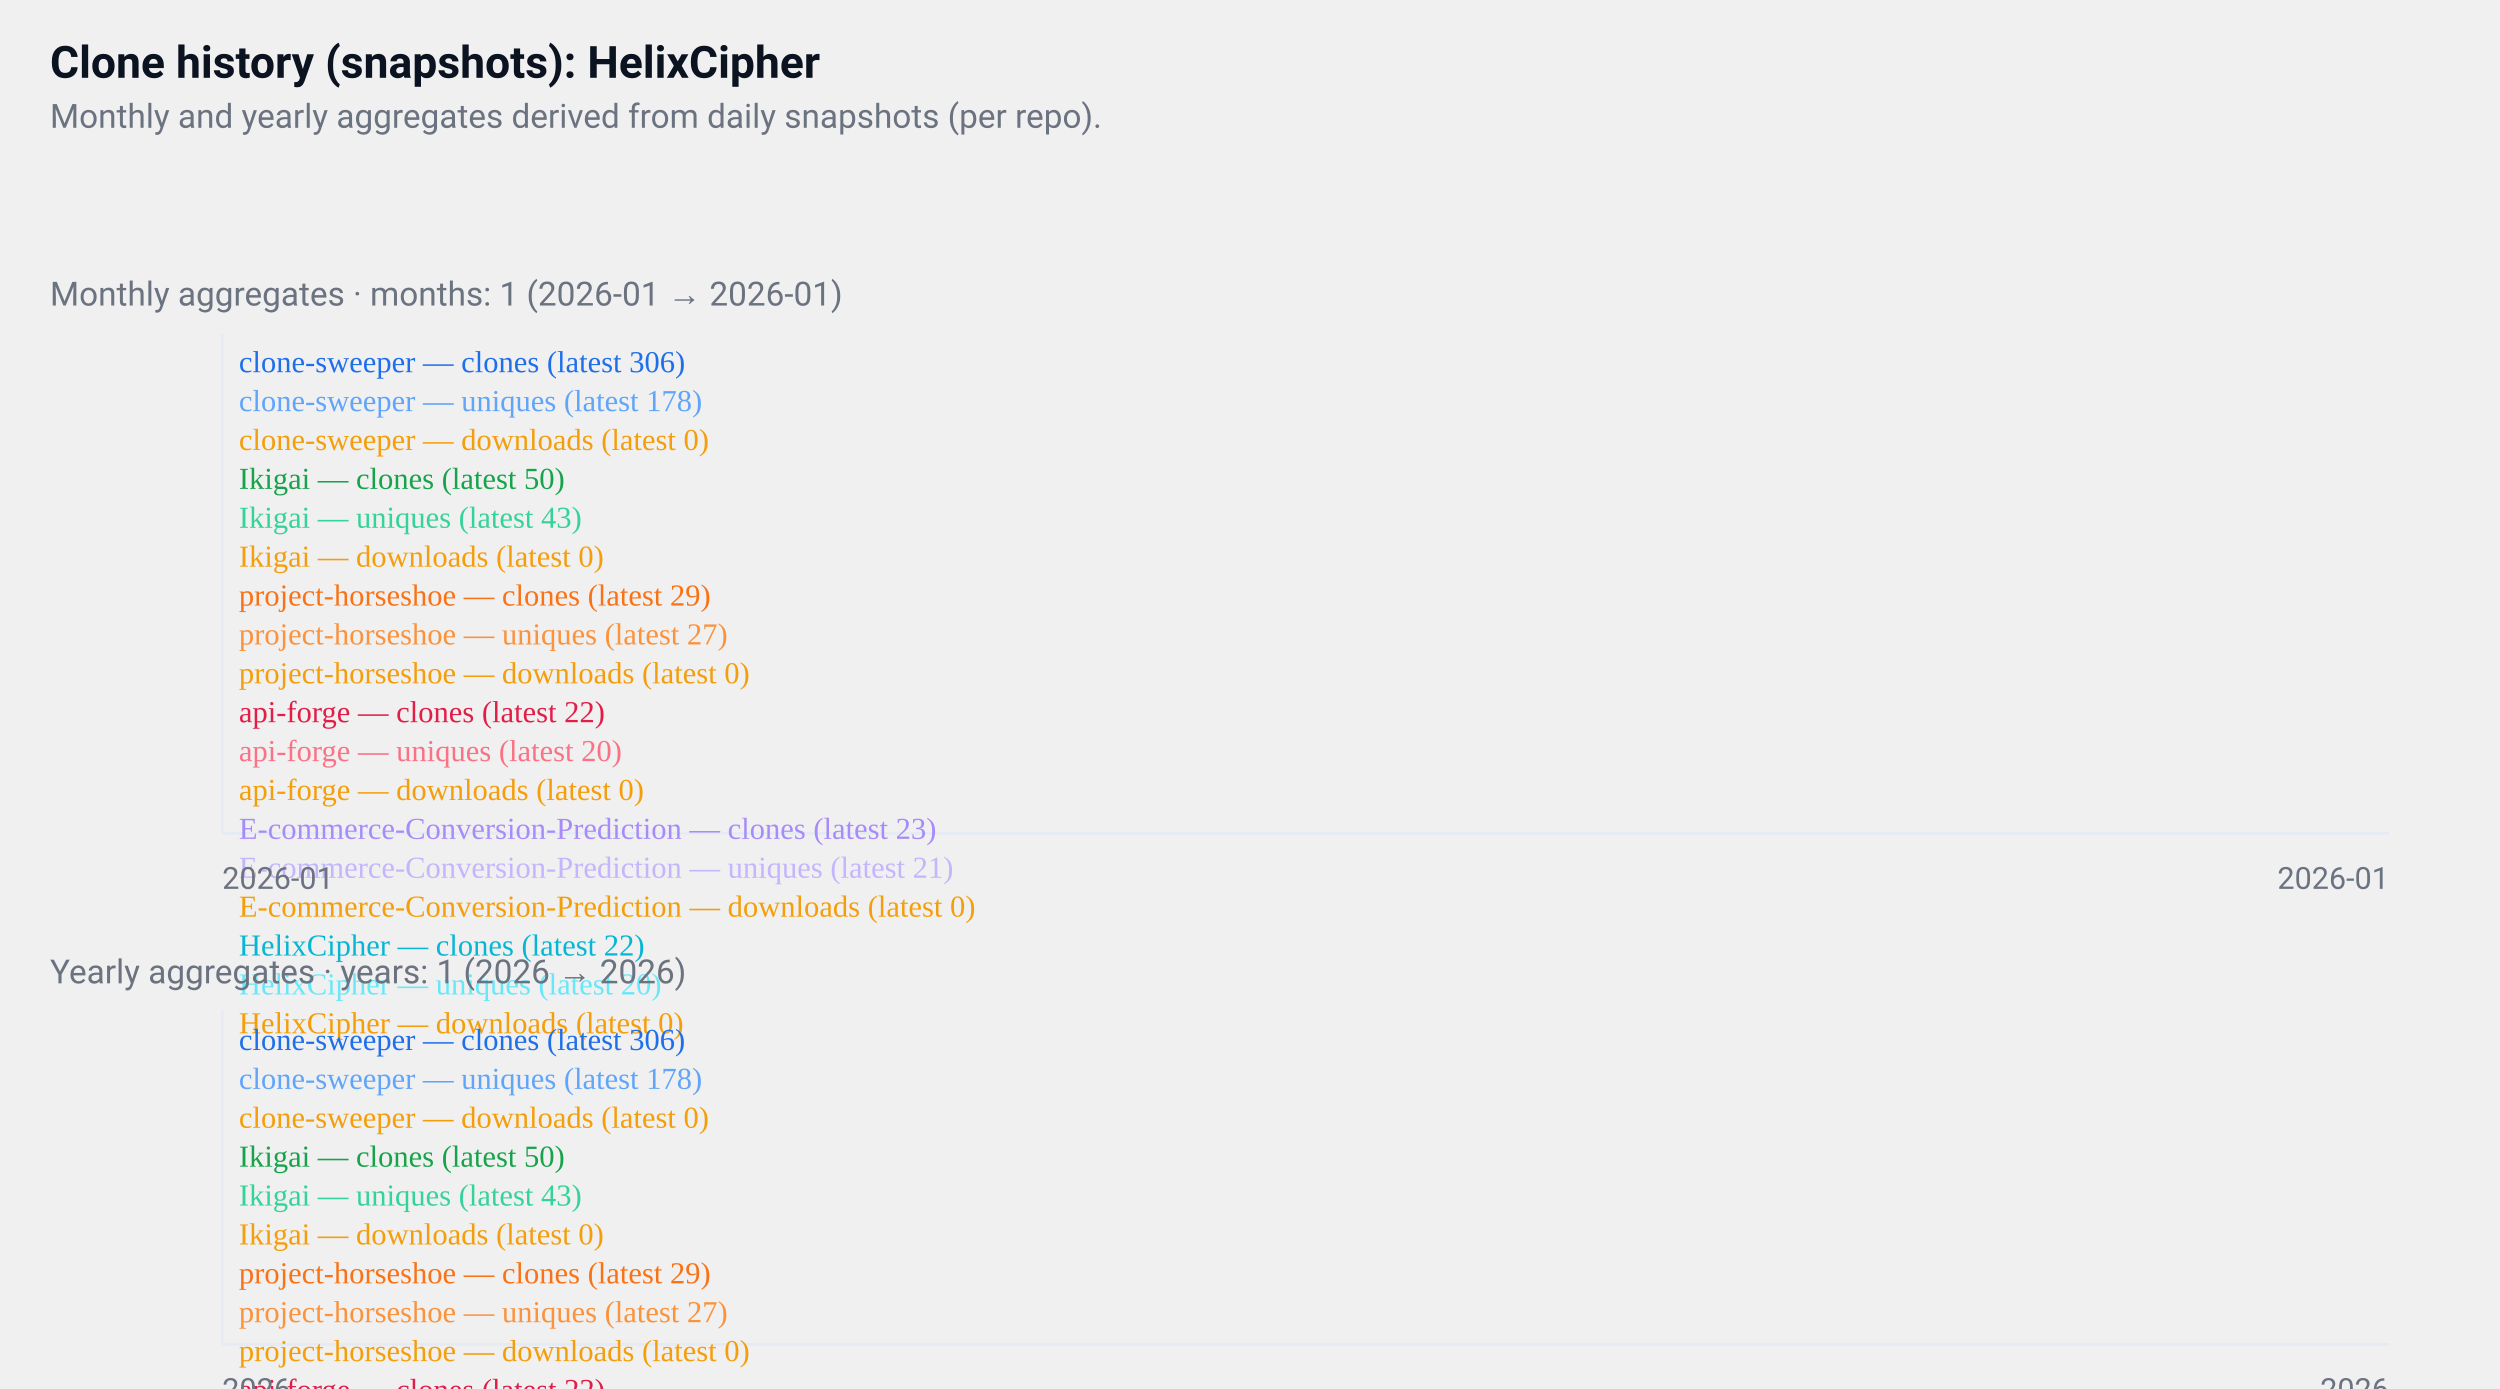
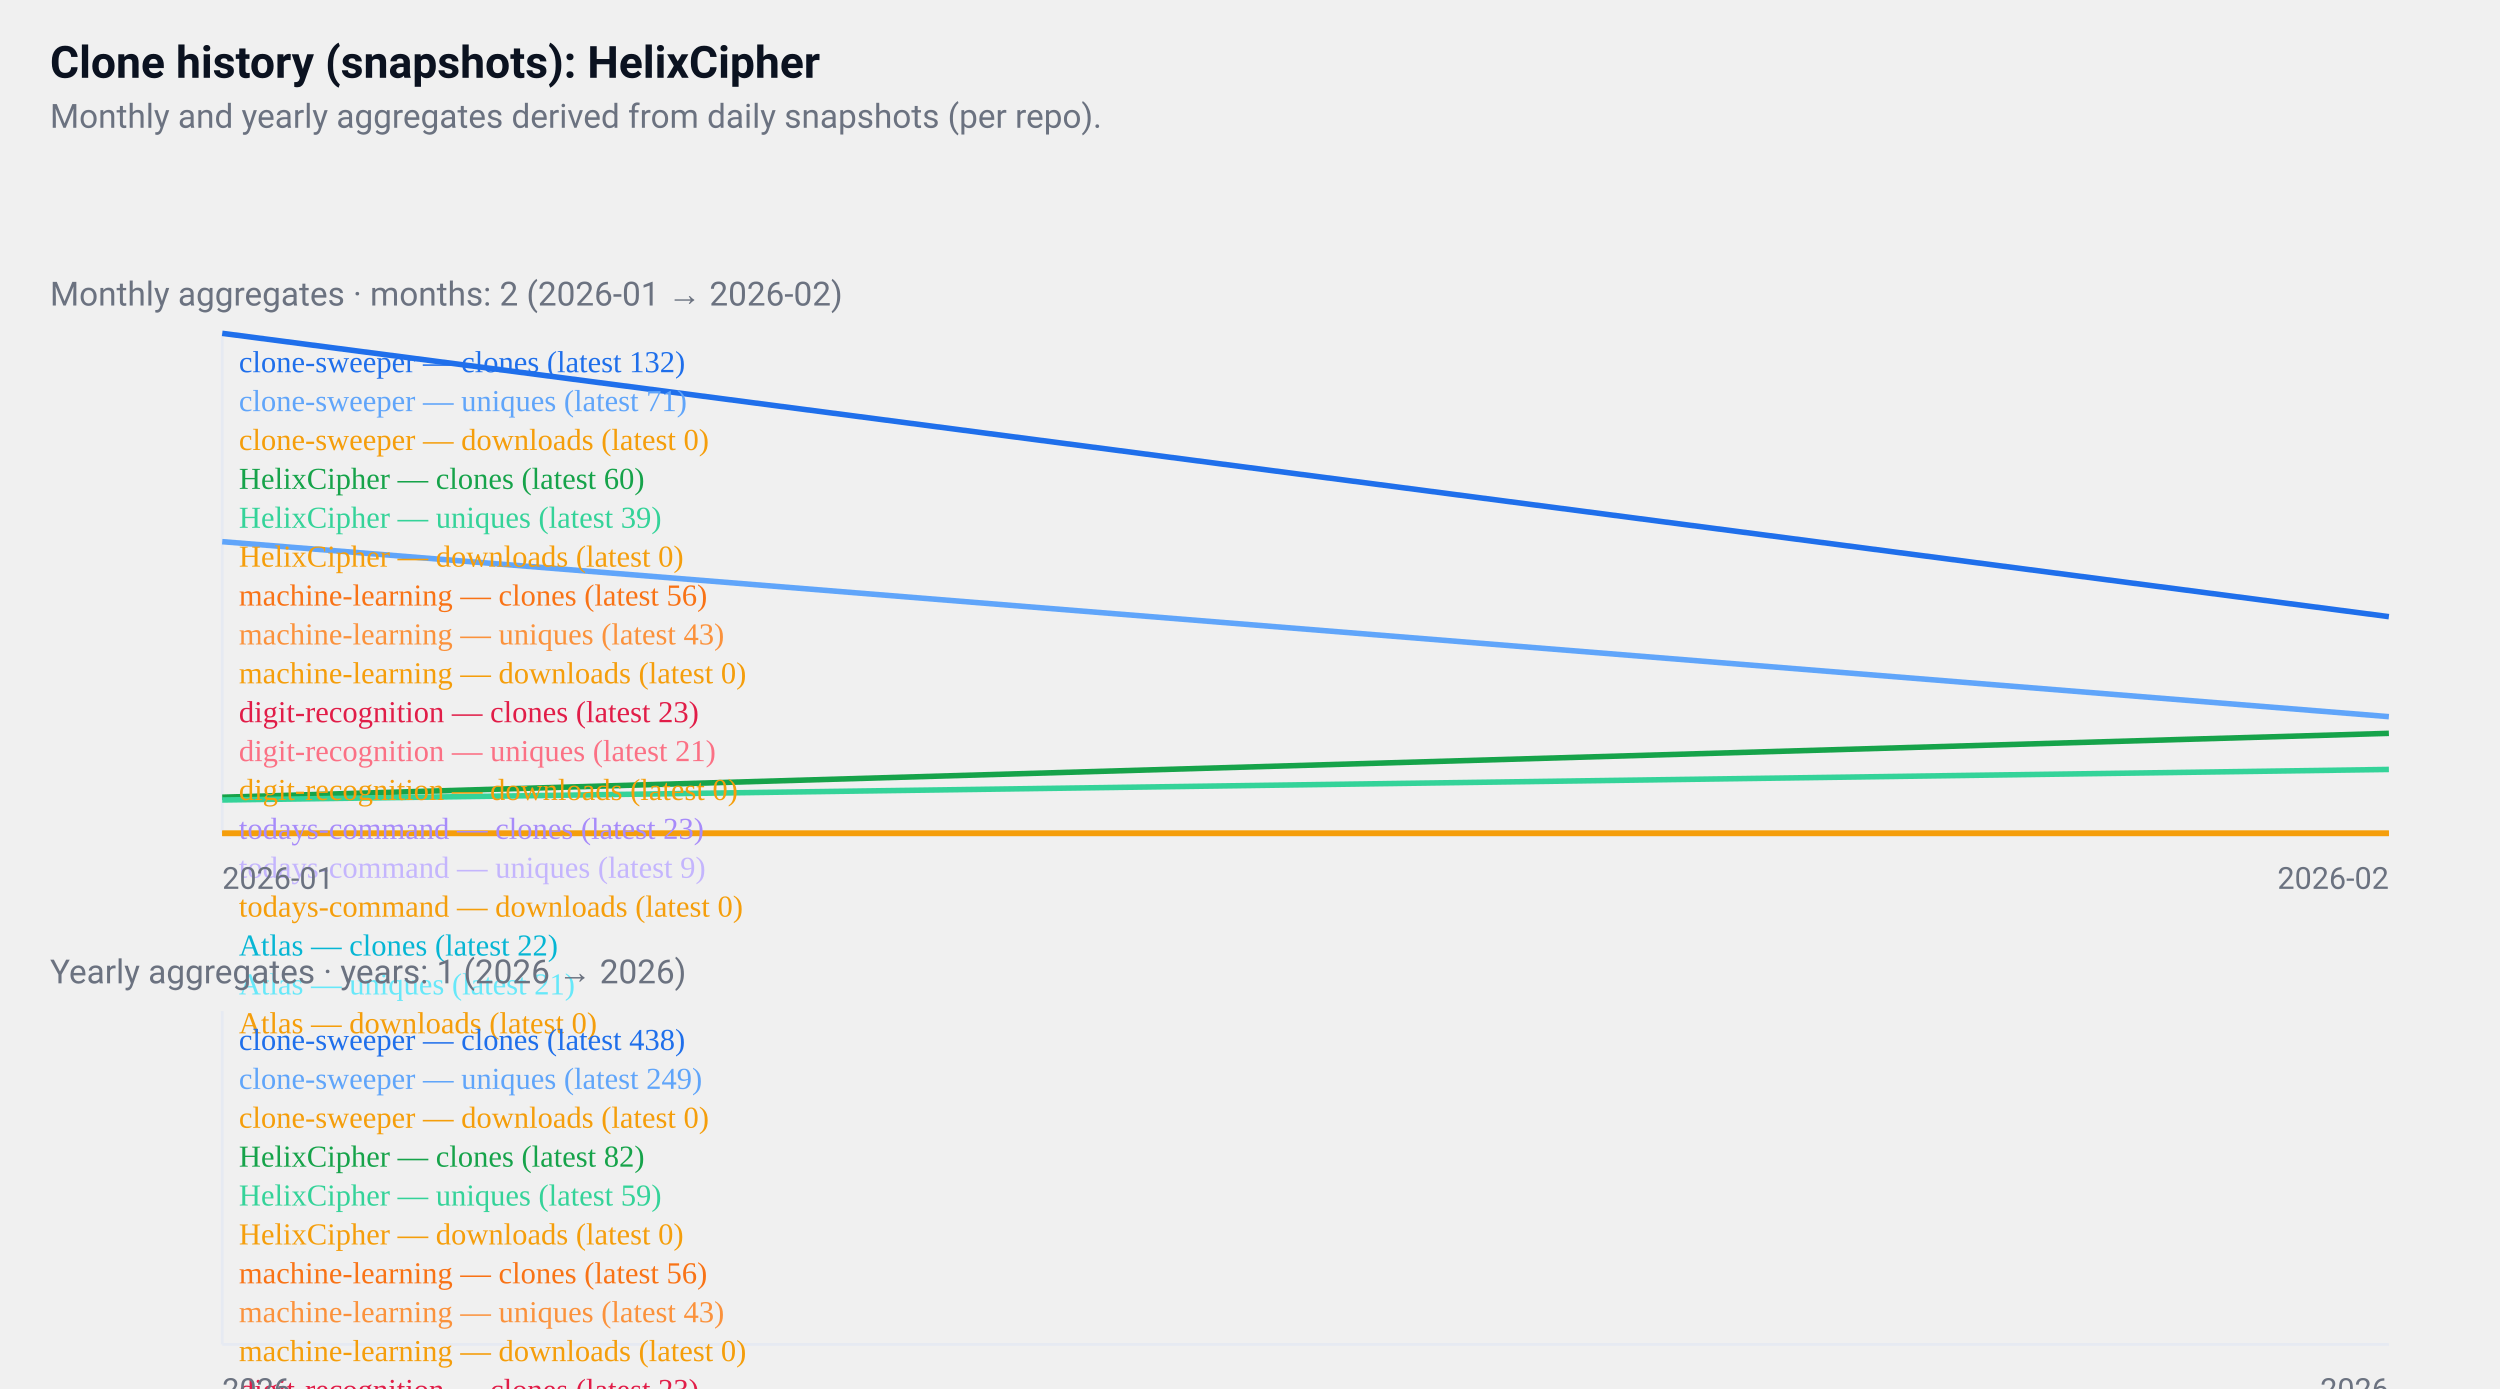
<svg xmlns="http://www.w3.org/2000/svg" width="900" height="500" viewBox="0 0 900 500" role="img" aria-label="GitHub repositories clone history">
  <style>
  .card { font-family: "Segoe UI", Roboto, "Helvetica Neue", Arial, sans-serif; }
  .title { font-weight:700; font-size:16px; fill:#0b1220; }
  .muted { font-size:12px; fill:#6b7280; }
  .axis { font-size:11px; fill:#6b7280; }
  .line { fill:none; stroke-width:2; }
  @media (prefers-color-scheme: dark) {
    .title, .muted, .axis { fill: #ffffff; }
  }
</style>
  <rect x="0" y="0" width="900" height="500" fill="transparent" />
  <text x="18" y="28" class="title card">
  Clone history (snapshots): HelixCipher
</text>
  <text x="18" y="46" class="muted card">
  Monthly and yearly aggregates derived from daily snapshots (per repo).
</text>
  <g transform="translate(0,96)">
    <text x="18" y="14" class="muted card">
-     Monthly aggregates · months: 1 (2026-01 → 2026-01)
+     Monthly aggregates · months: 2 (2026-01 → 2026-02)
  </text>
    <line x1="80" y1="24" x2="80" y2="204" stroke="#e6eaf2" />
    <line x1="80" y1="204" x2="860" y2="204" stroke="#e6eaf2" />
-     <polyline points="470,24" class="line" style="stroke:#1f6feb" />
+     <polyline points="80,24 860,126" class="line" style="stroke:#1f6feb" />
    <text x="86" y="38" class="axis" style="fill:#1f6feb">
-       clone-sweeper — clones (latest 306)
+       clone-sweeper — clones (latest 132)
    </text>
-     <polyline points="470,99" class="line" style="stroke:#60a5fa" />
+     <polyline points="80,99 860,162" class="line" style="stroke:#60a5fa" />
    <text x="86" y="52" class="axis" style="fill:#60a5fa">
-       clone-sweeper — uniques (latest 178)
+       clone-sweeper — uniques (latest 71)
    </text>
-     <polyline points="470,204" class="line" style="stroke:#f59e0b" />
+     <polyline points="80,204 860,204" class="line" style="stroke:#f59e0b" />
    <text x="86" y="66" class="axis" style="fill:#f59e0b">
      clone-sweeper — downloads (latest 0)
    </text>
-     <polyline points="470,174" class="line" style="stroke:#16a34a" />
+     <polyline points="80,191 860,168" class="line" style="stroke:#16a34a" />
    <text x="86" y="80" class="axis" style="fill:#16a34a">
-       Ikigai — clones (latest 50)
+       HelixCipher — clones (latest 60)
    </text>
-     <polyline points="470,178" class="line" style="stroke:#34d399" />
+     <polyline points="80,192 860,181" class="line" style="stroke:#34d399" />
    <text x="86" y="94" class="axis" style="fill:#34d399">
-       Ikigai — uniques (latest 43)
+       HelixCipher — uniques (latest 39)
    </text>
-     <polyline points="470,204" class="line" style="stroke:#f59e0b" />
+     <polyline points="80,204 860,204" class="line" style="stroke:#f59e0b" />
    <text x="86" y="108" class="axis" style="fill:#f59e0b">
-       Ikigai — downloads (latest 0)
-     </text>
-     <polyline points="470,186" class="line" style="stroke:#f97316" />
-     <text x="86" y="122" class="axis" style="fill:#f97316">
-       project-horseshoe — clones (latest 29)
-     </text>
-     <polyline points="470,188" class="line" style="stroke:#fb923c" />
-     <text x="86" y="136" class="axis" style="fill:#fb923c">
-       project-horseshoe — uniques (latest 27)
-     </text>
-     <polyline points="470,204" class="line" style="stroke:#f59e0b" />
-     <text x="86" y="150" class="axis" style="fill:#f59e0b">
-       project-horseshoe — downloads (latest 0)
-     </text>
-     <polyline points="470,191" class="line" style="stroke:#e11d48" />
-     <text x="86" y="164" class="axis" style="fill:#e11d48">
-       api-forge — clones (latest 22)
-     </text>
-     <polyline points="470,192" class="line" style="stroke:#fb7185" />
-     <text x="86" y="178" class="axis" style="fill:#fb7185">
-       api-forge — uniques (latest 20)
-     </text>
-     <polyline points="470,204" class="line" style="stroke:#f59e0b" />
-     <text x="86" y="192" class="axis" style="fill:#f59e0b">
-       api-forge — downloads (latest 0)
-     </text>
-     <polyline points="470,190" class="line" style="stroke:#a78bfa" />
-     <text x="86" y="206" class="axis" style="fill:#a78bfa">
-       E-commerce-Conversion-Prediction — clones (latest 23)
-     </text>
-     <polyline points="470,191" class="line" style="stroke:#c4b5fd" />
-     <text x="86" y="220" class="axis" style="fill:#c4b5fd">
-       E-commerce-Conversion-Prediction — uniques (latest 21)
-     </text>
-     <polyline points="470,204" class="line" style="stroke:#f59e0b" />
-     <text x="86" y="234" class="axis" style="fill:#f59e0b">
-       E-commerce-Conversion-Prediction — downloads (latest 0)
-     </text>
-     <polyline points="470,191" class="line" style="stroke:#06b6d4" />
-     <text x="86" y="248" class="axis" style="fill:#06b6d4">
-       HelixCipher — clones (latest 22)
-     </text>
-     <polyline points="470,192" class="line" style="stroke:#67e8f9" />
-     <text x="86" y="262" class="axis" style="fill:#67e8f9">
-       HelixCipher — uniques (latest 20)
-     </text>
-     <polyline points="470,204" class="line" style="stroke:#f59e0b" />
-     <text x="86" y="276" class="axis" style="fill:#f59e0b">
      HelixCipher — downloads (latest 0)
    </text>
+     <polyline points="860,171" class="line" style="stroke:#f97316" />
+     <text x="86" y="122" class="axis" style="fill:#f97316">
+       machine-learning — clones (latest 56)
+     </text>
+     <polyline points="860,178" class="line" style="stroke:#fb923c" />
+     <text x="86" y="136" class="axis" style="fill:#fb923c">
+       machine-learning — uniques (latest 43)
+     </text>
+     <polyline points="860,204" class="line" style="stroke:#f59e0b" />
+     <text x="86" y="150" class="axis" style="fill:#f59e0b">
+       machine-learning — downloads (latest 0)
+     </text>
+     <polyline points="860,190" class="line" style="stroke:#e11d48" />
+     <text x="86" y="164" class="axis" style="fill:#e11d48">
+       digit-recognition — clones (latest 23)
+     </text>
+     <polyline points="860,191" class="line" style="stroke:#fb7185" />
+     <text x="86" y="178" class="axis" style="fill:#fb7185">
+       digit-recognition — uniques (latest 21)
+     </text>
+     <polyline points="860,204" class="line" style="stroke:#f59e0b" />
+     <text x="86" y="192" class="axis" style="fill:#f59e0b">
+       digit-recognition — downloads (latest 0)
+     </text>
+     <polyline points="860,190" class="line" style="stroke:#a78bfa" />
+     <text x="86" y="206" class="axis" style="fill:#a78bfa">
+       todays-command — clones (latest 23)
+     </text>
+     <polyline points="860,198" class="line" style="stroke:#c4b5fd" />
+     <text x="86" y="220" class="axis" style="fill:#c4b5fd">
+       todays-command — uniques (latest 9)
+     </text>
+     <polyline points="860,204" class="line" style="stroke:#f59e0b" />
+     <text x="86" y="234" class="axis" style="fill:#f59e0b">
+       todays-command — downloads (latest 0)
+     </text>
+     <polyline points="860,191" class="line" style="stroke:#06b6d4" />
+     <text x="86" y="248" class="axis" style="fill:#06b6d4">
+       Atlas — clones (latest 22)
+     </text>
+     <polyline points="860,191" class="line" style="stroke:#67e8f9" />
+     <text x="86" y="262" class="axis" style="fill:#67e8f9">
+       Atlas — uniques (latest 21)
+     </text>
+     <polyline points="860,204" class="line" style="stroke:#f59e0b" />
+     <text x="86" y="276" class="axis" style="fill:#f59e0b">
+       Atlas — downloads (latest 0)
+     </text>
    <text x="80" y="224" class="axis card">2026-01</text>
-     <text x="860" y="224" class="axis card" text-anchor="end">2026-01</text>
+     <text x="860" y="224" class="axis card" text-anchor="end">2026-02</text>
  </g>
  <g transform="translate(0,340)">
    <text x="18" y="14" class="muted card">
    Yearly aggregates · years: 1 (2026 → 2026)
  </text>
    <line x1="80" y1="24" x2="80" y2="144" stroke="#e6eaf2" />
    <line x1="80" y1="144" x2="860" y2="144" stroke="#e6eaf2" />
    <polyline points="470,24" class="line" style="stroke:#1f6feb" />
    <text x="86" y="38" class="axis" style="fill:#1f6feb">
-       clone-sweeper — clones (latest 306)
+       clone-sweeper — clones (latest 438)
    </text>
-     <polyline points="470,74" class="line" style="stroke:#60a5fa" />
+     <polyline points="470,75" class="line" style="stroke:#60a5fa" />
    <text x="86" y="52" class="axis" style="fill:#60a5fa">
-       clone-sweeper — uniques (latest 178)
+       clone-sweeper — uniques (latest 249)
    </text>
    <polyline points="470,144" class="line" style="stroke:#f59e0b" />
    <text x="86" y="66" class="axis" style="fill:#f59e0b">
      clone-sweeper — downloads (latest 0)
    </text>
-     <polyline points="470,124" class="line" style="stroke:#16a34a" />
+     <polyline points="470,121" class="line" style="stroke:#16a34a" />
    <text x="86" y="80" class="axis" style="fill:#16a34a">
-       Ikigai — clones (latest 50)
+       HelixCipher — clones (latest 82)
    </text>
    <polyline points="470,127" class="line" style="stroke:#34d399" />
    <text x="86" y="94" class="axis" style="fill:#34d399">
-       Ikigai — uniques (latest 43)
+       HelixCipher — uniques (latest 59)
    </text>
    <polyline points="470,144" class="line" style="stroke:#f59e0b" />
    <text x="86" y="108" class="axis" style="fill:#f59e0b">
-       Ikigai — downloads (latest 0)
+       HelixCipher — downloads (latest 0)
    </text>
-     <polyline points="470,132" class="line" style="stroke:#f97316" />
+     <polyline points="470,128" class="line" style="stroke:#f97316" />
    <text x="86" y="122" class="axis" style="fill:#f97316">
-       project-horseshoe — clones (latest 29)
+       machine-learning — clones (latest 56)
    </text>
-     <polyline points="470,133" class="line" style="stroke:#fb923c" />
+     <polyline points="470,132" class="line" style="stroke:#fb923c" />
    <text x="86" y="136" class="axis" style="fill:#fb923c">
-       project-horseshoe — uniques (latest 27)
+       machine-learning — uniques (latest 43)
    </text>
    <polyline points="470,144" class="line" style="stroke:#f59e0b" />
    <text x="86" y="150" class="axis" style="fill:#f59e0b">
-       project-horseshoe — downloads (latest 0)
+       machine-learning — downloads (latest 0)
    </text>
-     <polyline points="470,135" class="line" style="stroke:#e11d48" />
+     <polyline points="470,137" class="line" style="stroke:#e11d48" />
    <text x="86" y="164" class="axis" style="fill:#e11d48">
-       api-forge — clones (latest 22)
+       digit-recognition — clones (latest 23)
    </text>
-     <polyline points="470,136" class="line" style="stroke:#fb7185" />
+     <polyline points="470,138" class="line" style="stroke:#fb7185" />
    <text x="86" y="178" class="axis" style="fill:#fb7185">
-       api-forge — uniques (latest 20)
+       digit-recognition — uniques (latest 21)
    </text>
    <polyline points="470,144" class="line" style="stroke:#f59e0b" />
    <text x="86" y="192" class="axis" style="fill:#f59e0b">
-       api-forge — downloads (latest 0)
+       digit-recognition — downloads (latest 0)
    </text>
-     <polyline points="470,134" class="line" style="stroke:#a78bfa" />
+     <polyline points="470,137" class="line" style="stroke:#a78bfa" />
    <text x="86" y="206" class="axis" style="fill:#a78bfa">
-       E-commerce-Conversion-Prediction — clones (latest 23)
+       todays-command — clones (latest 23)
    </text>
-     <polyline points="470,135" class="line" style="stroke:#c4b5fd" />
+     <polyline points="470,141" class="line" style="stroke:#c4b5fd" />
    <text x="86" y="220" class="axis" style="fill:#c4b5fd">
-       E-commerce-Conversion-Prediction — uniques (latest 21)
+       todays-command — uniques (latest 9)
    </text>
    <polyline points="470,144" class="line" style="stroke:#f59e0b" />
    <text x="86" y="234" class="axis" style="fill:#f59e0b">
-       E-commerce-Conversion-Prediction — downloads (latest 0)
+       todays-command — downloads (latest 0)
    </text>
-     <polyline points="470,135" class="line" style="stroke:#06b6d4" />
+     <polyline points="470,137" class="line" style="stroke:#06b6d4" />
    <text x="86" y="248" class="axis" style="fill:#06b6d4">
-       HelixCipher — clones (latest 22)
+       Atlas — clones (latest 22)
    </text>
-     <polyline points="470,136" class="line" style="stroke:#67e8f9" />
+     <polyline points="470,138" class="line" style="stroke:#67e8f9" />
    <text x="86" y="262" class="axis" style="fill:#67e8f9">
-       HelixCipher — uniques (latest 20)
+       Atlas — uniques (latest 21)
    </text>
    <polyline points="470,144" class="line" style="stroke:#f59e0b" />
    <text x="86" y="276" class="axis" style="fill:#f59e0b">
-       HelixCipher — downloads (latest 0)
+       Atlas — downloads (latest 0)
    </text>
    <text x="80" y="164" class="axis card">2026</text>
    <text x="860" y="164" class="axis card" text-anchor="end">2026</text>
  </g>
</svg>
